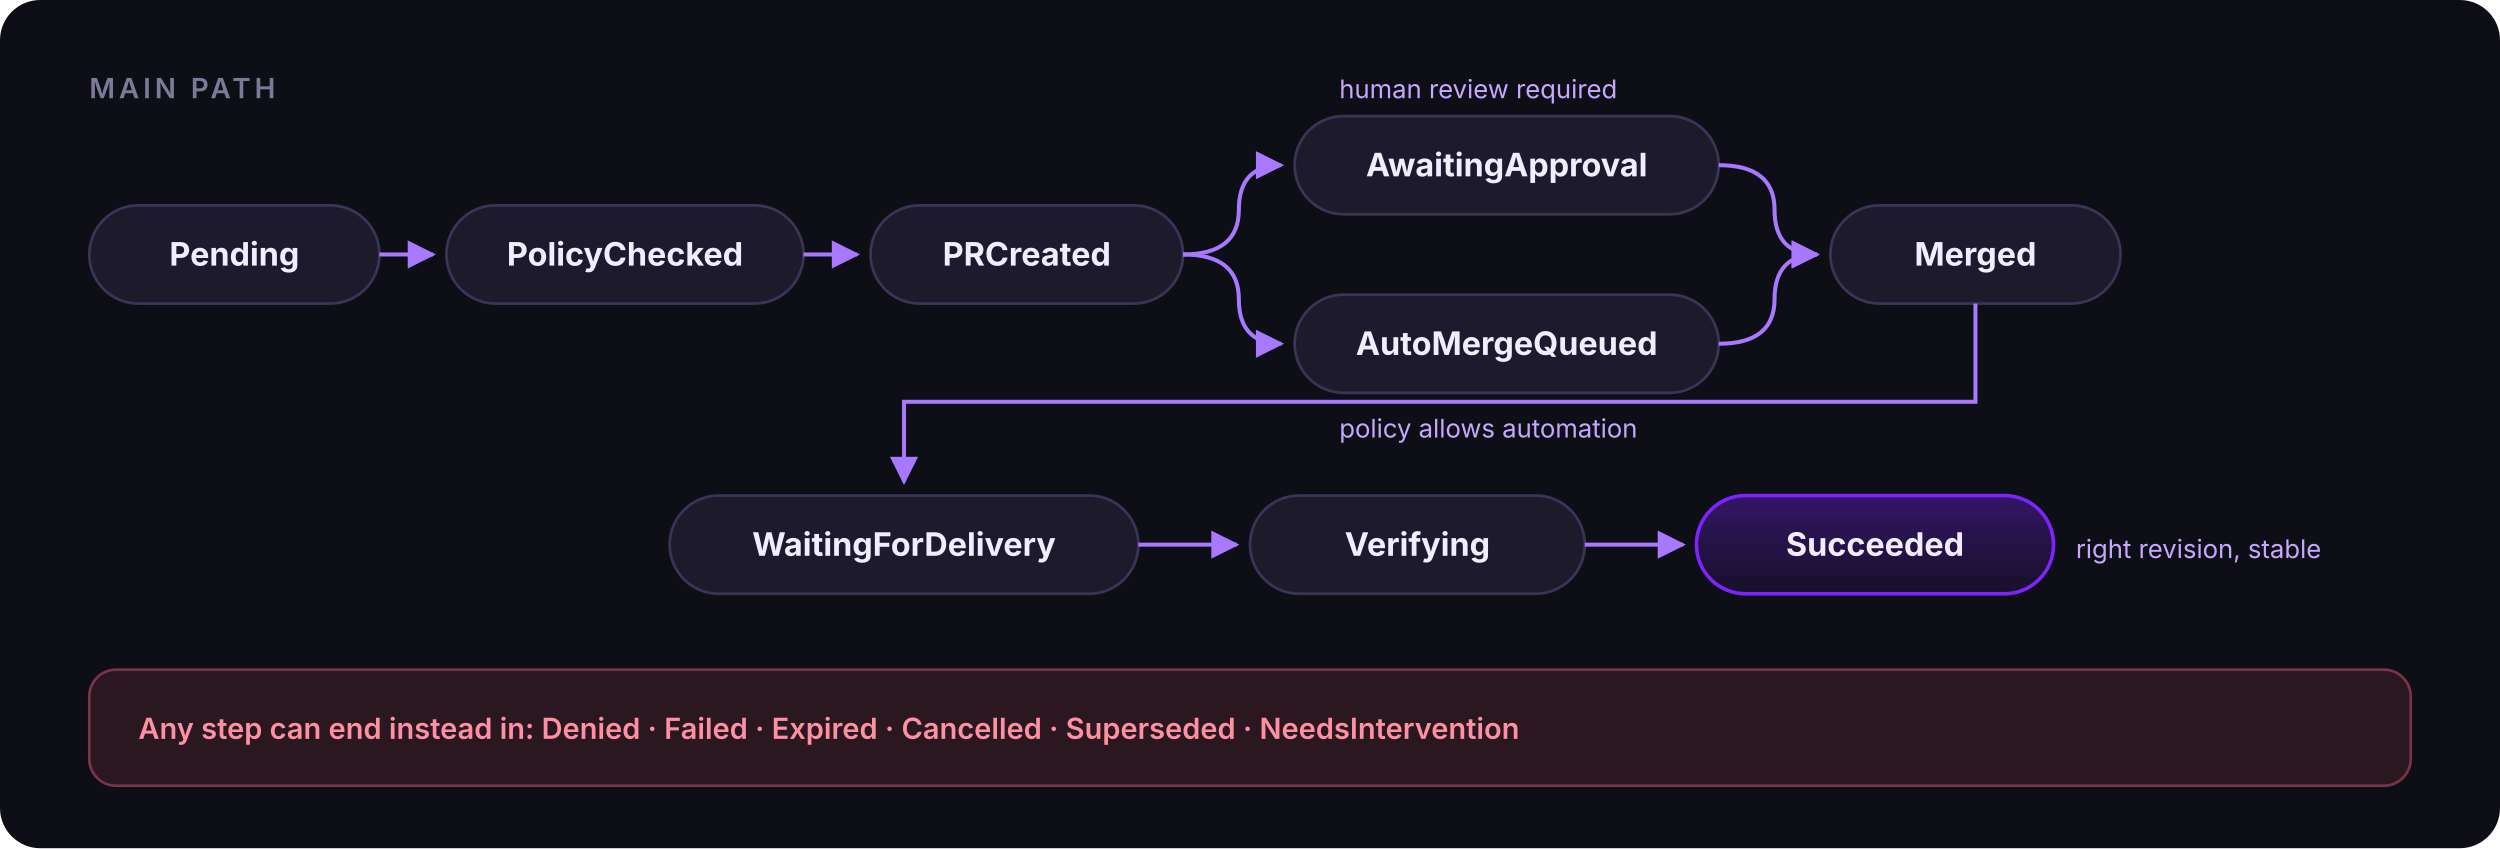
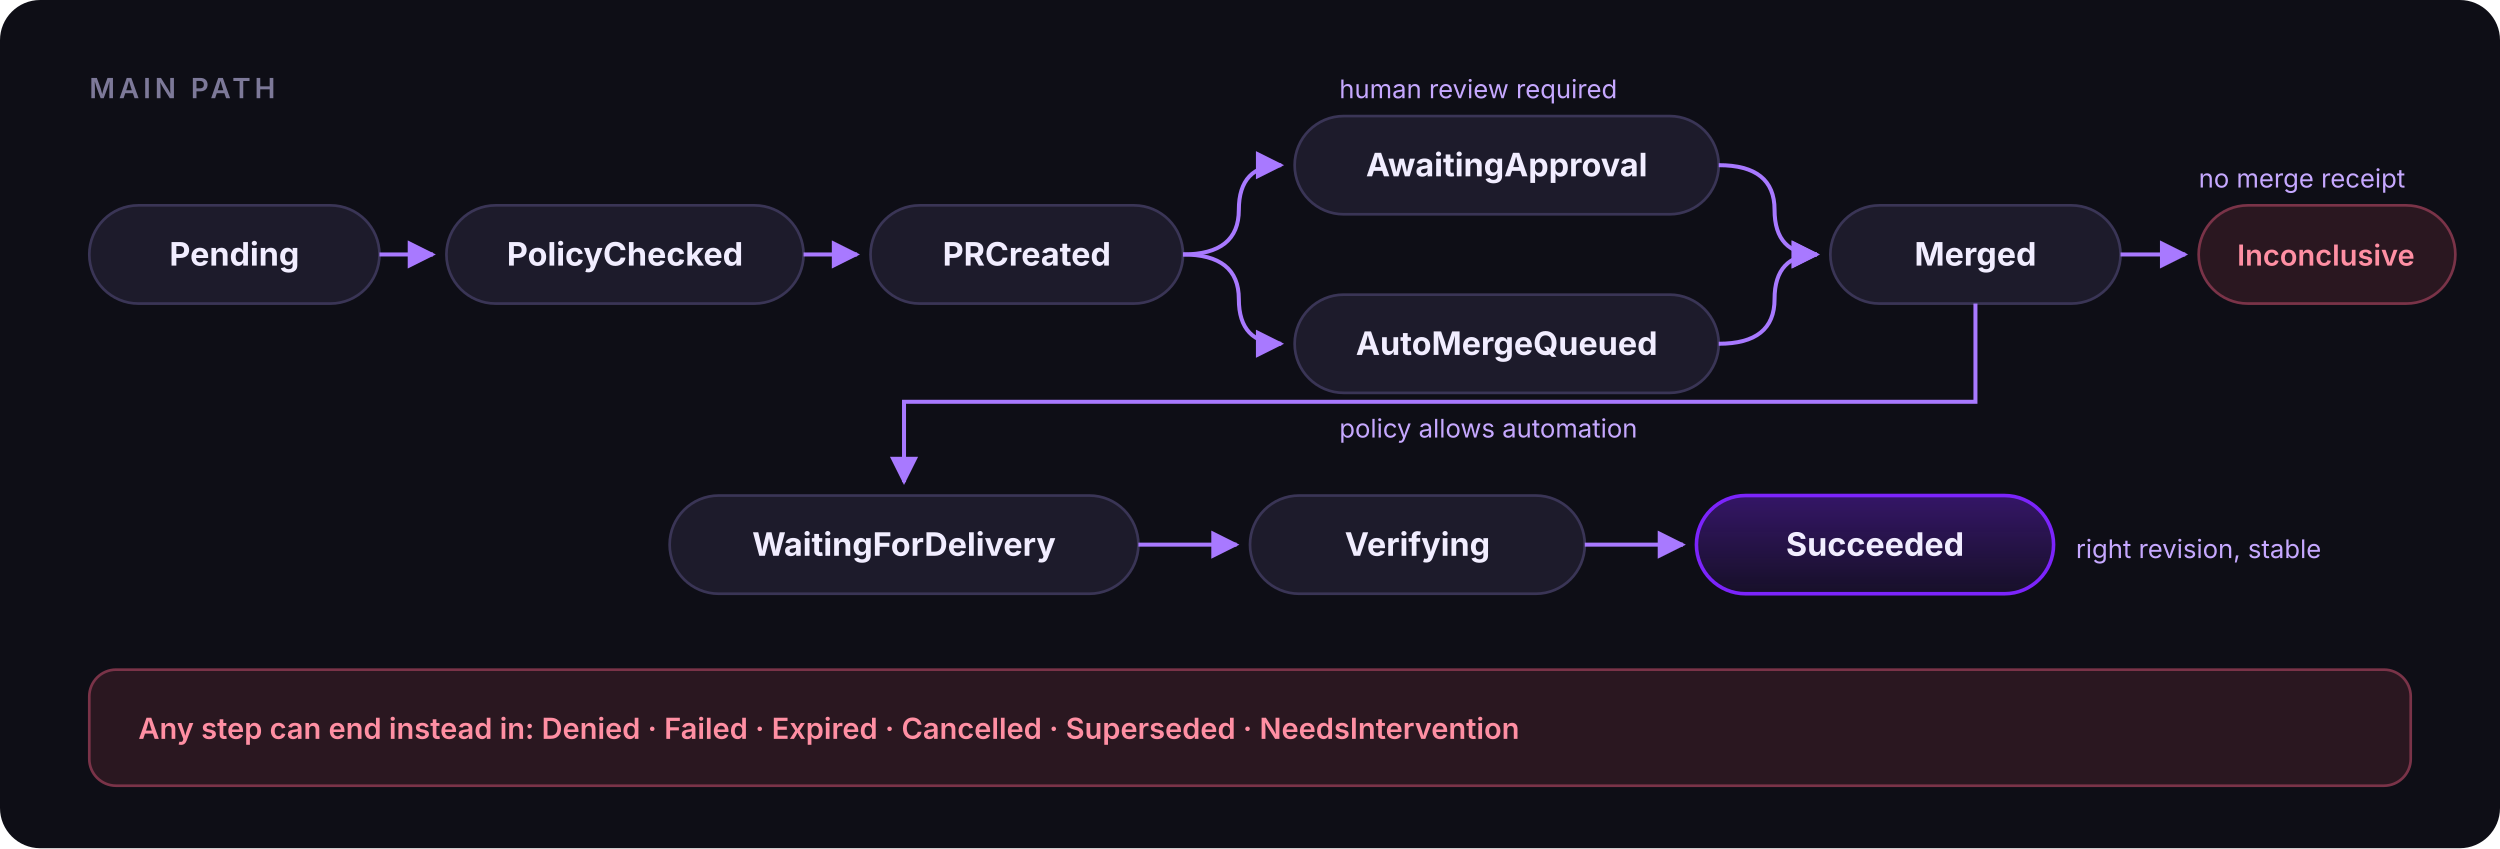
<svg xmlns="http://www.w3.org/2000/svg" viewBox="0 0 1120 380" role="img" aria-labelledby="t d" font-family="Inter, 'Segoe UI', system-ui, -apple-system, sans-serif">
  <defs>
    <marker id="a" viewBox="0 0 10 10" refX="9" refY="5" markerWidth="7" markerHeight="7" orient="auto-start-reverse">
      <path d="M0 0 10 5 0 10z" fill="#a879ff" />
    </marker>
    <linearGradient id="glow" x1="0" y1="0" x2="0" y2="1">
      <stop offset="0" stop-color="#7c24fc" stop-opacity=".35" />
      <stop offset="1" stop-color="#7c24fc" stop-opacity=".08" />
    </linearGradient>
    <style>
      .box{fill:#1d1b2b;stroke:#3a3556;stroke-width:1.2}
      .key{fill:url(#glow);stroke:#7c24fc;stroke-width:1.6}
      .ext{fill:#16222a;stroke:#2f5d63;stroke-width:1.2}
      .h{fill:#f1edff;font-size:14.5px;font-weight:650}
      .s{fill:#a9a4c4;font-size:12px}
      .f{stroke:#a879ff;stroke-width:1.8;fill:none}
      .lbl{fill:#c6a8ff;font-size:11.5px}
      .lanet{fill:#7d7999;font-size:12.5px;font-weight:600;letter-spacing:.14em}
      .bad{fill:#2a1720;stroke:#7a3348;stroke-width:1.2}
      .badt{fill:#ff8fa3;font-size:13px;font-weight:600}
    </style>
  </defs>
  <rect width="1120" height="380" rx="18" fill="#0e0e16" />
  <text class="lanet" x="40" y="44">MAIN PATH</text>
  <rect class="box" x="40" y="92" width="130" height="44" rx="22" />
  <text class="h" x="105" y="119" text-anchor="middle">Pending</text>
  <rect class="box" x="200" y="92" width="160" height="44" rx="22" />
  <text class="h" x="280" y="119" text-anchor="middle">PolicyChecked</text>
  <rect class="box" x="390" y="92" width="140" height="44" rx="22" />
  <text class="h" x="460" y="119" text-anchor="middle">PRCreated</text>
  <rect class="box" x="580" y="52" width="190" height="44" rx="22" />
  <text class="h" x="675" y="79" text-anchor="middle">AwaitingApproval</text>
  <rect class="box" x="580" y="132" width="190" height="44" rx="22" />
  <text class="h" x="675" y="159" text-anchor="middle">AutoMergeQueued</text>
  <rect class="box" x="820" y="92" width="130" height="44" rx="22" />
  <text class="h" x="885" y="119" text-anchor="middle">Merged</text>
+   <rect class="bad" x="985" y="92" width="115" height="44" rx="22" />
+   <text class="badt" x="1042" y="119" text-anchor="middle">Inconclusive</text>
+   <path class="f" d="M950 114H979" marker-end="url(#a)" />
+   <text class="lbl" x="985" y="84">no merge receipt</text>
  <rect class="box" x="300" y="222" width="210" height="44" rx="22" />
  <text class="h" x="405" y="249" text-anchor="middle">WaitingForDelivery</text>
  <rect class="box" x="560" y="222" width="150" height="44" rx="22" />
  <text class="h" x="635" y="249" text-anchor="middle">Verifying</text>
  <rect class="key" x="760" y="222" width="160" height="44" rx="22" />
  <text class="h" x="840" y="249" text-anchor="middle">Succeeded</text>
  <path class="f" d="M170 114H194" marker-end="url(#a)" />
  <path class="f" d="M360 114H384" marker-end="url(#a)" />
  <path class="f" d="M530 114Q555 114 555 94T574 74" marker-end="url(#a)" />
  <path class="f" d="M530 114Q555 114 555 134T574 154" marker-end="url(#a)" />
  <text class="lbl" x="600" y="44">human review required</text>
  <text class="lbl" x="600" y="196">policy allows automation</text>
  <path class="f" d="M770 74Q795 74 795 94T814 114" marker-end="url(#a)" />
  <path class="f" d="M770 154Q795 154 795 134T814 114" marker-end="url(#a)" />
  <path class="f" d="M885 136V180H405V216" marker-end="url(#a)" />
  <path class="f" d="M510 244H554" marker-end="url(#a)" />
  <path class="f" d="M710 244H754" marker-end="url(#a)" />
  <text class="lbl" x="930" y="250">right revision, stable</text>
  <rect class="bad" x="40" y="300" width="1040" height="52" rx="12" />
  <text class="badt" x="62" y="331">Any step can end instead in: Denied · Failed · Expired · Cancelled · Superseded · NeedsIntervention</text>
</svg>
